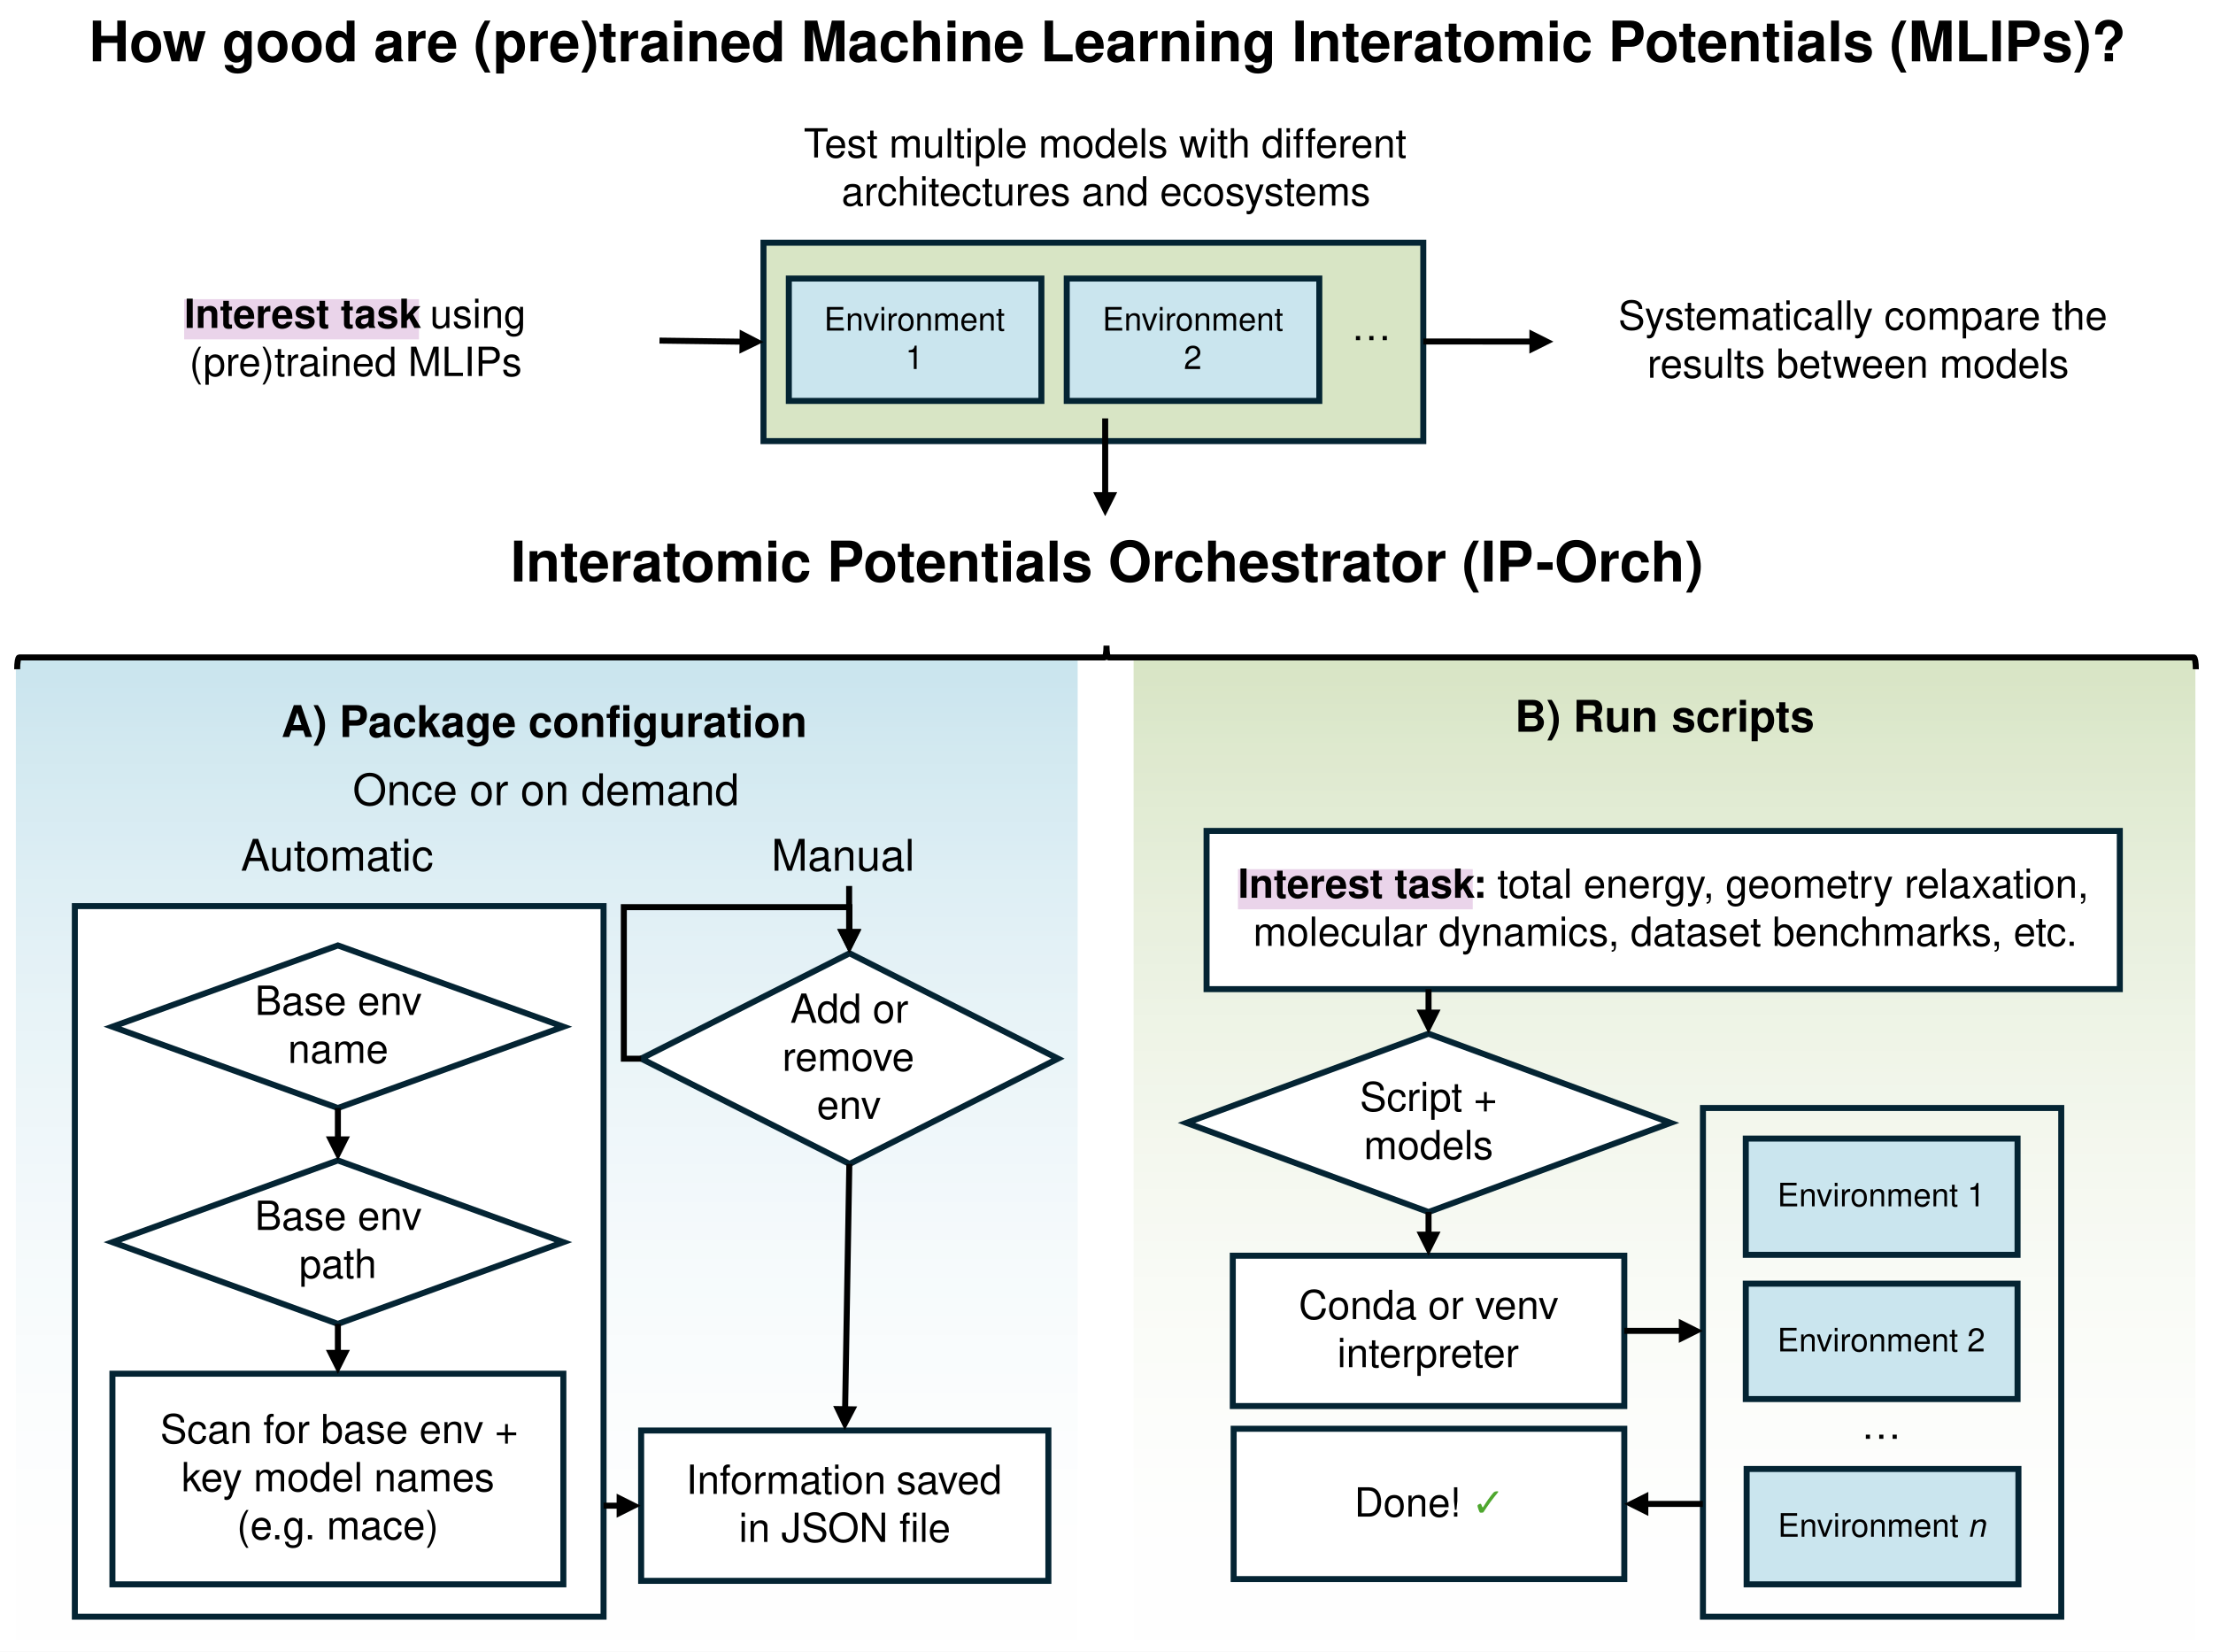
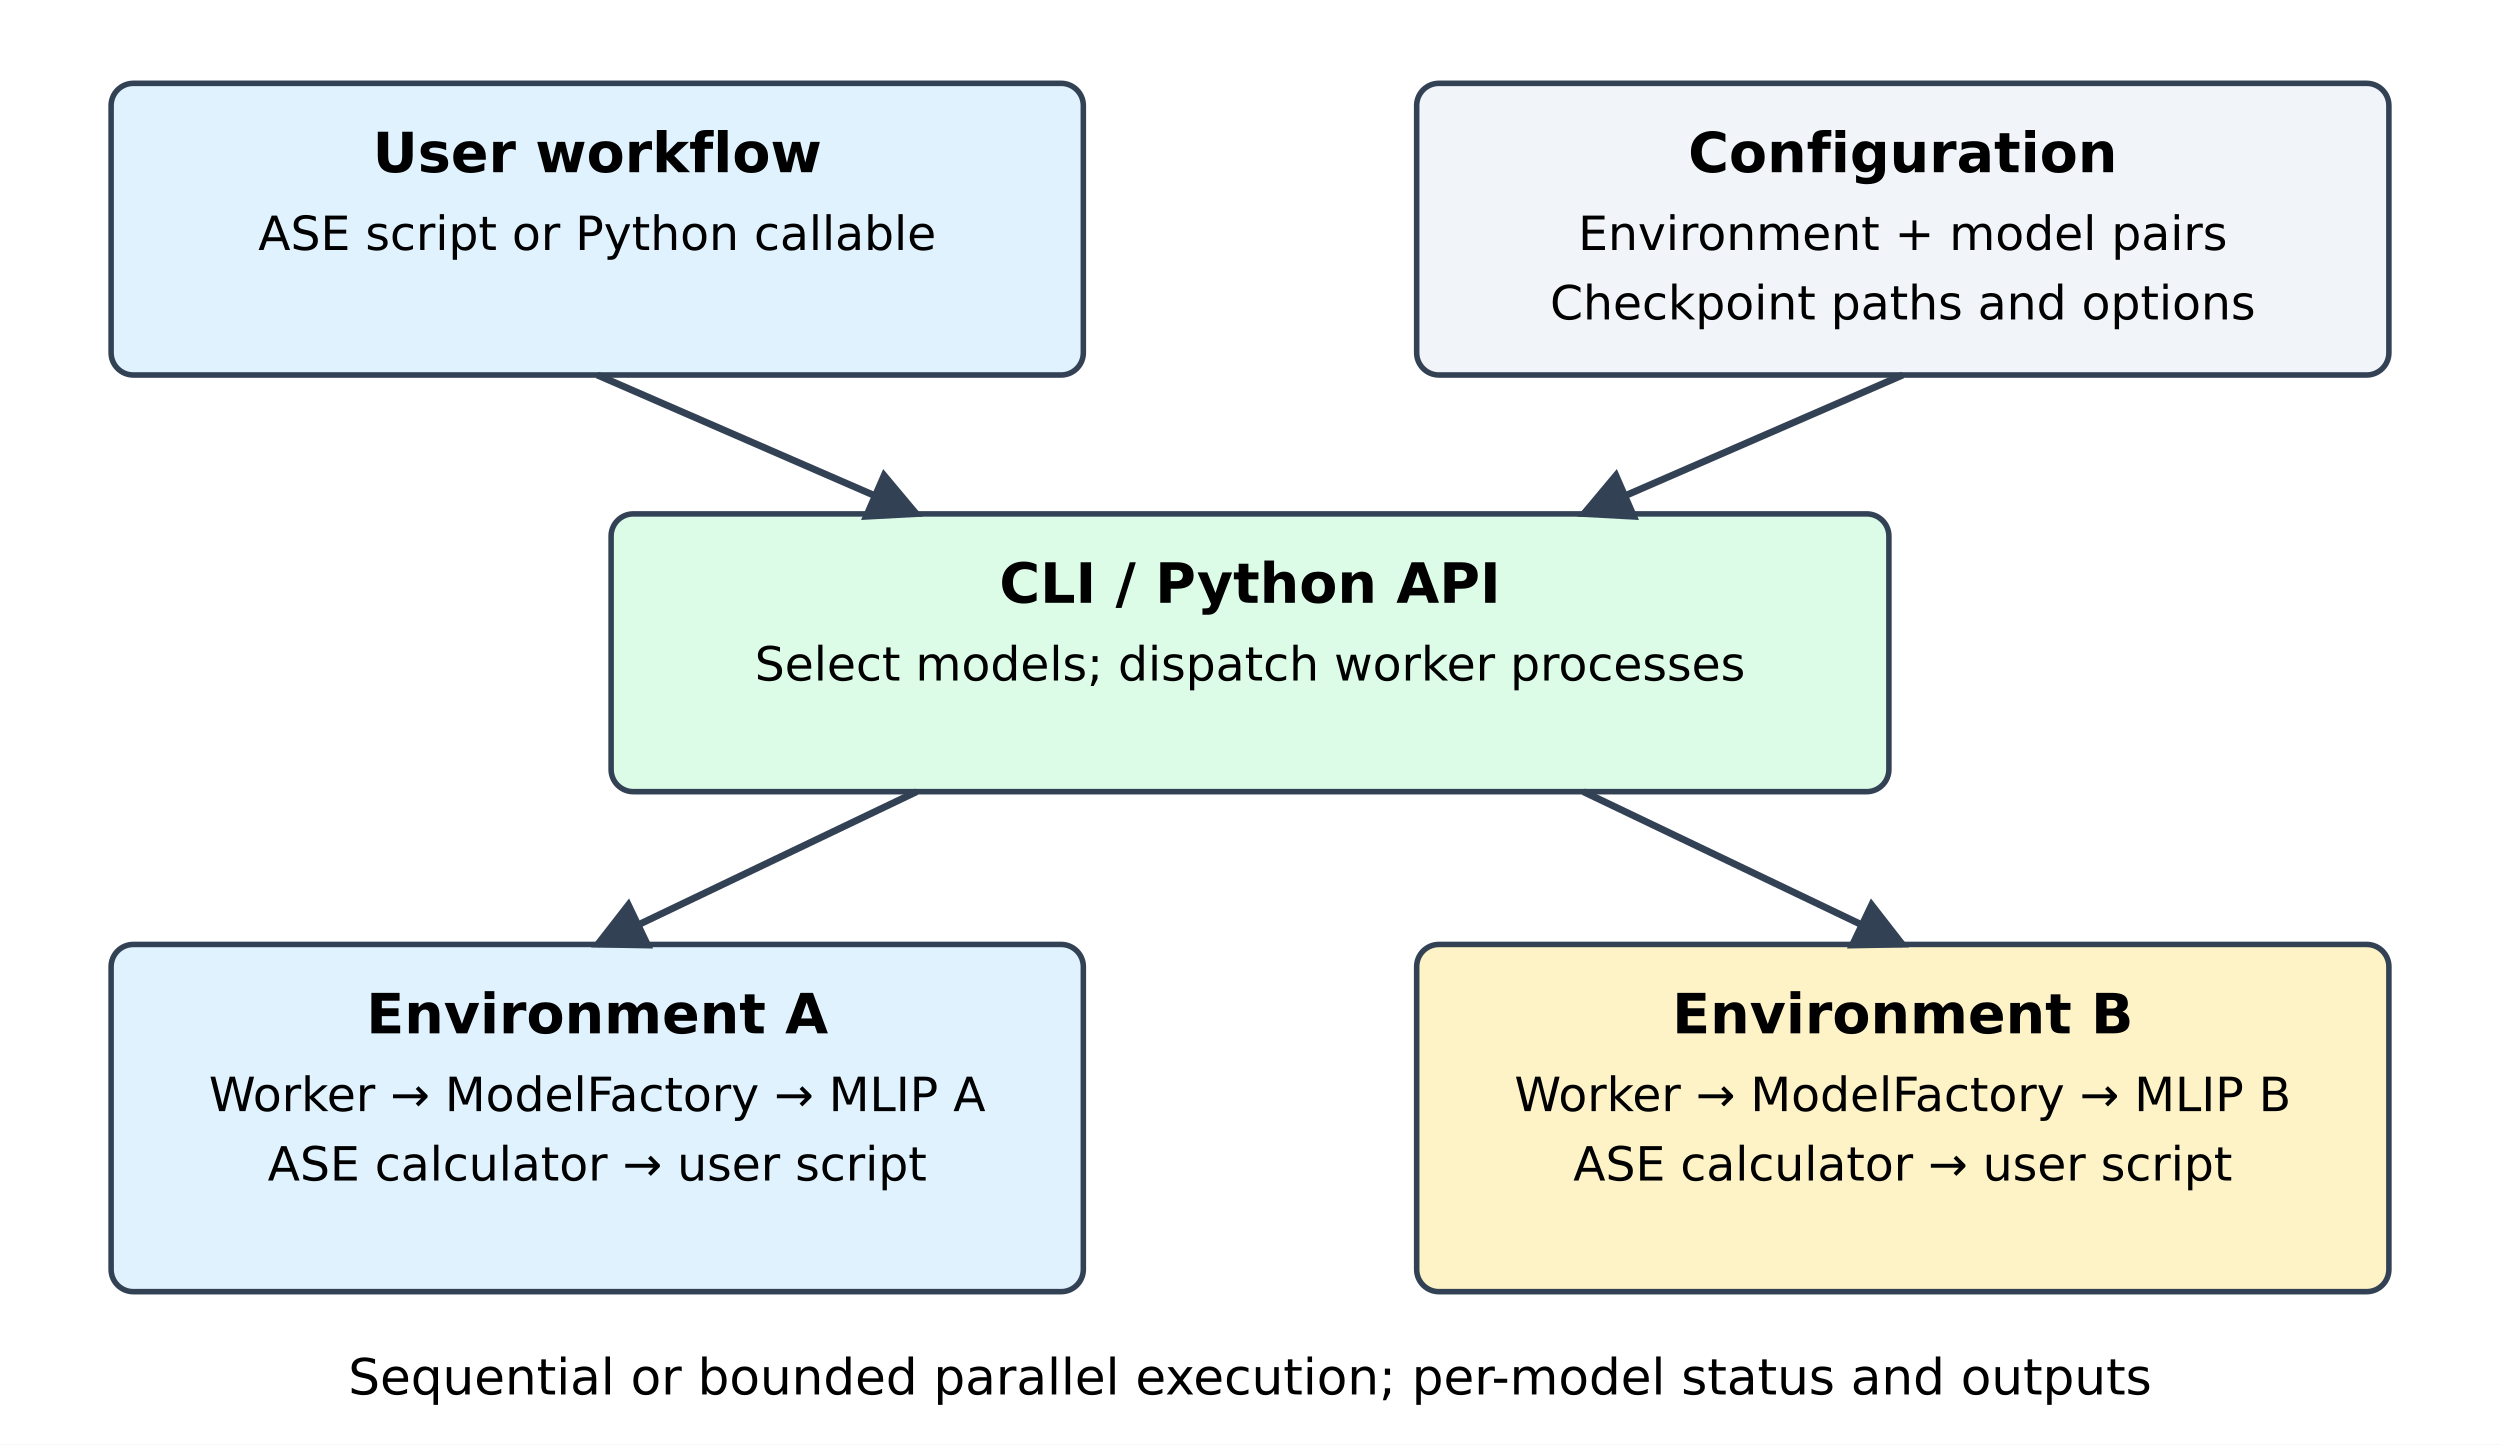
- <svg xmlns="http://www.w3.org/2000/svg" width="2532.283" height="1889.764" xml:space="preserve" overflow="hidden" version="1.1" id="svg163">
-   <defs id="defs111">
-     <linearGradient x1="1582.5" y1="1036" x2="1582.5" y2="2168" gradientUnits="userSpaceOnUse" spreadMethod="reflect" id="fill0">
-       <stop offset="0" stop-color="#CAE5EE" stop-opacity="1" id="stop1" />
-       <stop offset="0.019" stop-color="#CBE5EE" stop-opacity="1" id="stop2" />
-       <stop offset="0.038" stop-color="#CDE6EF" stop-opacity="1" id="stop3" />
-       <stop offset="0.058" stop-color="#CFE7EF" stop-opacity="1" id="stop4" />
-       <stop offset="0.077" stop-color="#D1E8F0" stop-opacity="1" id="stop5" />
-       <stop offset="0.096" stop-color="#D3E9F0" stop-opacity="1" id="stop6" />
-       <stop offset="0.115" stop-color="#D4EAF1" stop-opacity="1" id="stop7" />
-       <stop offset="0.135" stop-color="#D6EBF2" stop-opacity="1" id="stop8" />
-       <stop offset="0.154" stop-color="#D8EBF2" stop-opacity="1" id="stop9" />
-       <stop offset="0.173" stop-color="#D9ECF3" stop-opacity="1" id="stop10" />
-       <stop offset="0.192" stop-color="#DBEDF3" stop-opacity="1" id="stop11" />
-       <stop offset="0.212" stop-color="#DDEEF4" stop-opacity="1" id="stop12" />
-       <stop offset="0.231" stop-color="#DEEFF4" stop-opacity="1" id="stop13" />
-       <stop offset="0.25" stop-color="#E0EFF5" stop-opacity="1" id="stop14" />
-       <stop offset="0.269" stop-color="#E1F0F5" stop-opacity="1" id="stop15" />
-       <stop offset="0.288" stop-color="#E3F1F6" stop-opacity="1" id="stop16" />
-       <stop offset="0.308" stop-color="#E4F1F6" stop-opacity="1" id="stop17" />
-       <stop offset="0.327" stop-color="#E5F2F6" stop-opacity="1" id="stop18" />
-       <stop offset="0.346" stop-color="#E7F3F7" stop-opacity="1" id="stop19" />
-       <stop offset="0.365" stop-color="#E8F3F7" stop-opacity="1" id="stop20" />
-       <stop offset="0.385" stop-color="#E9F4F8" stop-opacity="1" id="stop21" />
-       <stop offset="0.404" stop-color="#EAF5F8" stop-opacity="1" id="stop22" />
-       <stop offset="0.423" stop-color="#ECF5F8" stop-opacity="1" id="stop23" />
-       <stop offset="0.442" stop-color="#EDF6F9" stop-opacity="1" id="stop24" />
-       <stop offset="0.462" stop-color="#EEF6F9" stop-opacity="1" id="stop25" />
-       <stop offset="0.481" stop-color="#EFF7FA" stop-opacity="1" id="stop26" />
-       <stop offset="0.5" stop-color="#F0F7FA" stop-opacity="1" id="stop27" />
-       <stop offset="0.519" stop-color="#F1F8FA" stop-opacity="1" id="stop28" />
-       <stop offset="0.538" stop-color="#F2F8FB" stop-opacity="1" id="stop29" />
-       <stop offset="0.558" stop-color="#F3F9FB" stop-opacity="1" id="stop30" />
-       <stop offset="0.577" stop-color="#F4F9FB" stop-opacity="1" id="stop31" />
-       <stop offset="0.596" stop-color="#F5FAFB" stop-opacity="1" id="stop32" />
-       <stop offset="0.615" stop-color="#F6FAFC" stop-opacity="1" id="stop33" />
-       <stop offset="0.635" stop-color="#F6FBFC" stop-opacity="1" id="stop34" />
-       <stop offset="0.654" stop-color="#F7FBFC" stop-opacity="1" id="stop35" />
-       <stop offset="0.673" stop-color="#F8FBFC" stop-opacity="1" id="stop36" />
-       <stop offset="0.692" stop-color="#F9FCFD" stop-opacity="1" id="stop37" />
-       <stop offset="0.712" stop-color="#F9FCFD" stop-opacity="1" id="stop38" />
-       <stop offset="0.731" stop-color="#FAFCFD" stop-opacity="1" id="stop39" />
-       <stop offset="0.75" stop-color="#FBFDFD" stop-opacity="1" id="stop40" />
-       <stop offset="0.769" stop-color="#FBFDFD" stop-opacity="1" id="stop41" />
-       <stop offset="0.788" stop-color="#FCFDFE" stop-opacity="1" id="stop42" />
-       <stop offset="0.808" stop-color="#FCFDFE" stop-opacity="1" id="stop43" />
-       <stop offset="0.827" stop-color="#FDFEFE" stop-opacity="1" id="stop44" />
-       <stop offset="0.846" stop-color="#FDFEFE" stop-opacity="1" id="stop45" />
-       <stop offset="0.865" stop-color="#FDFEFE" stop-opacity="1" id="stop46" />
-       <stop offset="0.885" stop-color="#FEFEFE" stop-opacity="1" id="stop47" />
-       <stop offset="0.904" stop-color="#FEFEFE" stop-opacity="1" id="stop48" />
-       <stop offset="0.923" stop-color="#FEFEFE" stop-opacity="1" id="stop49" />
-       <stop offset="0.942" stop-color="#FEFEFE" stop-opacity="1" id="stop50" />
-       <stop offset="0.962" stop-color="#FEFEFE" stop-opacity="1" id="stop51" />
-       <stop offset="0.981" stop-color="#FEFEFE" stop-opacity="1" id="stop52" />
-       <stop offset="1" stop-color="#FFFFFF" stop-opacity="1" id="stop53" />
-     </linearGradient>
-     <linearGradient x1="2861.5" y1="1036" x2="2861.5" y2="2168" gradientUnits="userSpaceOnUse" spreadMethod="reflect" id="fill1">
-       <stop offset="0" stop-color="#D8E5C5" stop-opacity="1" id="stop54" />
-       <stop offset="0.018" stop-color="#D9E5C6" stop-opacity="1" id="stop55" />
-       <stop offset="0.035" stop-color="#DAE6C8" stop-opacity="1" id="stop56" />
-       <stop offset="0.053" stop-color="#DBE7CA" stop-opacity="1" id="stop57" />
-       <stop offset="0.07" stop-color="#DCE8CC" stop-opacity="1" id="stop58" />
-       <stop offset="0.088" stop-color="#DEE9CE" stop-opacity="1" id="stop59" />
-       <stop offset="0.105" stop-color="#DFE9CF" stop-opacity="1" id="stop60" />
-       <stop offset="0.123" stop-color="#E0EAD1" stop-opacity="1" id="stop61" />
-       <stop offset="0.14" stop-color="#E1EBD3" stop-opacity="1" id="stop62" />
-       <stop offset="0.158" stop-color="#E2ECD4" stop-opacity="1" id="stop63" />
-       <stop offset="0.175" stop-color="#E3ECD6" stop-opacity="1" id="stop64" />
-       <stop offset="0.193" stop-color="#E4EDD8" stop-opacity="1" id="stop65" />
-       <stop offset="0.211" stop-color="#E5EED9" stop-opacity="1" id="stop66" />
-       <stop offset="0.228" stop-color="#E6EEDB" stop-opacity="1" id="stop67" />
-       <stop offset="0.246" stop-color="#E8EFDC" stop-opacity="1" id="stop68" />
-       <stop offset="0.263" stop-color="#E9F0DE" stop-opacity="1" id="stop69" />
-       <stop offset="0.281" stop-color="#E9F0DF" stop-opacity="1" id="stop70" />
-       <stop offset="0.298" stop-color="#EAF1E1" stop-opacity="1" id="stop71" />
-       <stop offset="0.316" stop-color="#EBF2E2" stop-opacity="1" id="stop72" />
-       <stop offset="0.333" stop-color="#ECF2E3" stop-opacity="1" id="stop73" />
-       <stop offset="0.351" stop-color="#EDF3E5" stop-opacity="1" id="stop74" />
-       <stop offset="0.368" stop-color="#EEF4E6" stop-opacity="1" id="stop75" />
-       <stop offset="0.386" stop-color="#EFF4E7" stop-opacity="1" id="stop76" />
-       <stop offset="0.404" stop-color="#F0F5E8" stop-opacity="1" id="stop77" />
-       <stop offset="0.421" stop-color="#F1F5EA" stop-opacity="1" id="stop78" />
-       <stop offset="0.439" stop-color="#F1F6EB" stop-opacity="1" id="stop79" />
-       <stop offset="0.456" stop-color="#F2F6EC" stop-opacity="1" id="stop80" />
-       <stop offset="0.474" stop-color="#F3F7ED" stop-opacity="1" id="stop81" />
-       <stop offset="0.491" stop-color="#F4F7EE" stop-opacity="1" id="stop82" />
-       <stop offset="0.509" stop-color="#F4F8EF" stop-opacity="1" id="stop83" />
-       <stop offset="0.526" stop-color="#F5F8F0" stop-opacity="1" id="stop84" />
-       <stop offset="0.544" stop-color="#F6F9F1" stop-opacity="1" id="stop85" />
-       <stop offset="0.561" stop-color="#F6F9F2" stop-opacity="1" id="stop86" />
-       <stop offset="0.579" stop-color="#F7F9F3" stop-opacity="1" id="stop87" />
-       <stop offset="0.596" stop-color="#F7FAF4" stop-opacity="1" id="stop88" />
-       <stop offset="0.614" stop-color="#F8FAF5" stop-opacity="1" id="stop89" />
-       <stop offset="0.632" stop-color="#F9FBF6" stop-opacity="1" id="stop90" />
-       <stop offset="0.649" stop-color="#F9FBF6" stop-opacity="1" id="stop91" />
-       <stop offset="0.667" stop-color="#FAFBF7" stop-opacity="1" id="stop92" />
-       <stop offset="0.684" stop-color="#FAFCF8" stop-opacity="1" id="stop93" />
-       <stop offset="0.702" stop-color="#FAFCF8" stop-opacity="1" id="stop94" />
-       <stop offset="0.719" stop-color="#FBFCF9" stop-opacity="1" id="stop95" />
-       <stop offset="0.737" stop-color="#FBFCFA" stop-opacity="1" id="stop96" />
-       <stop offset="0.754" stop-color="#FCFDFA" stop-opacity="1" id="stop97" />
-       <stop offset="0.772" stop-color="#FCFDFB" stop-opacity="1" id="stop98" />
-       <stop offset="0.789" stop-color="#FCFDFB" stop-opacity="1" id="stop99" />
-       <stop offset="0.807" stop-color="#FDFDFC" stop-opacity="1" id="stop100" />
-       <stop offset="0.825" stop-color="#FDFEFC" stop-opacity="1" id="stop101" />
-       <stop offset="0.842" stop-color="#FDFEFD" stop-opacity="1" id="stop102" />
-       <stop offset="0.86" stop-color="#FEFEFD" stop-opacity="1" id="stop103" />
-       <stop offset="0.877" stop-color="#FEFEFD" stop-opacity="1" id="stop104" />
-       <stop offset="0.895" stop-color="#FEFEFE" stop-opacity="1" id="stop105" />
-       <stop offset="0.912" stop-color="#FEFEFE" stop-opacity="1" id="stop106" />
-       <stop offset="0.93" stop-color="#FEFEFE" stop-opacity="1" id="stop107" />
-       <stop offset="0.947" stop-color="#FEFEFE" stop-opacity="1" id="stop108" />
-       <stop offset="0.965" stop-color="#FEFEFE" stop-opacity="1" id="stop109" />
-       <stop offset="0.982" stop-color="#FEFEFE" stop-opacity="1" id="stop110" />
-       <stop offset="1" stop-color="#FFFFFF" stop-opacity="1" id="stop111" />
-     </linearGradient>
+ <svg xmlns="http://www.w3.org/2000/svg" width="900" height="520" viewBox="0 0 900 520">
+   <defs>
+     <marker id="arrow" markerWidth="8" markerHeight="8" refX="7" refY="4" orient="auto">
+       <path d="M0 0 L8 4 L0 8" fill="#334155" />
+     </marker>
  </defs>
-   <rect style="fill:#ffffff;fill-opacity:1;fill-rule:evenodd;stroke-width:1.333;stroke-dasharray:8, 1.333" id="rect163" width="2532.283" height="1889.764" x="0" y="0" />
-   <g transform="translate(-956.8583,-280.8101)" id="g163">
-     <g id="g162">
-       <rect x="1830.5" y="558.5" width="755" height="227" stroke="#042433" stroke-width="6.875" stroke-linecap="butt" stroke-linejoin="miter" stroke-miterlimit="8" stroke-opacity="1" fill="#d8e5c5" fill-opacity="1" id="rect111" />
-       <rect x="1859.5" y="599.5" width="289" height="140" stroke="#042433" stroke-width="6.875" stroke-linecap="butt" stroke-linejoin="miter" stroke-miterlimit="8" stroke-opacity="1" fill="#cae5ee" fill-opacity="1" id="rect112" />
-       <text fill="#000000" fill-opacity="1" font-family="Helvetica, Helvetica_MSFontService, sans-serif" font-style="normal" font-variant="normal" font-weight="400" font-stretch="normal" font-size="37px" text-anchor="start" direction="ltr" writing-mode="lr-tb" unicode-bidi="normal" text-decoration="none" transform="translate(1899.82,659)" id="text112" style="text-decoration:none;text-decoration-line:none">Environment </text>
-       <text fill="#000000" fill-opacity="1" font-family="Helvetica, Helvetica_MSFontService, sans-serif" font-style="normal" font-variant="normal" font-weight="400" font-stretch="normal" font-size="37px" text-anchor="start" direction="ltr" writing-mode="lr-tb" unicode-bidi="normal" text-decoration="none" transform="translate(1992.91,703)" id="text113" style="text-decoration:none;text-decoration-line:none">1</text>
-       <text fill="#000000" fill-opacity="1" font-family="Helvetica, Helvetica_MSFontService, sans-serif" font-style="normal" font-variant="normal" font-weight="400" font-stretch="normal" font-size="46px" text-anchor="start" direction="ltr" writing-mode="lr-tb" unicode-bidi="normal" text-decoration="none" transform="translate(2503.1,670)" id="text114" style="text-decoration:none;text-decoration-line:none">…</text>
-       <rect x="2177.5" y="599.5" width="289" height="140" stroke="#042433" stroke-width="6.875" stroke-linecap="butt" stroke-linejoin="miter" stroke-miterlimit="8" stroke-opacity="1" fill="#cae5ee" fill-opacity="1" id="rect114" />
-       <text fill="#000000" fill-opacity="1" font-family="Helvetica, Helvetica_MSFontService, sans-serif" font-style="normal" font-variant="normal" font-weight="400" font-stretch="normal" font-size="37px" text-anchor="start" direction="ltr" writing-mode="lr-tb" unicode-bidi="normal" text-decoration="none" transform="translate(2218.36,659)" id="text115" style="text-decoration:none;text-decoration-line:none">Environment </text>
-       <text fill="#000000" fill-opacity="1" font-family="Helvetica, Helvetica_MSFontService, sans-serif" font-style="normal" font-variant="normal" font-weight="400" font-stretch="normal" font-size="37px" text-anchor="start" direction="ltr" writing-mode="lr-tb" unicode-bidi="normal" text-decoration="none" transform="translate(2311.44,703)" id="text116" style="text-decoration:none;text-decoration-line:none">2</text>
-       <rect x="975" y="1036" width="1215" height="1132" fill="url(#fill0)" id="rect116" style="fill:url(#fill0)" />
-       <text fill="#000000" fill-opacity="1" font-family="Helvetica, Helvetica_MSFontService, sans-serif" font-style="normal" font-variant="normal" font-weight="700" font-stretch="normal" font-size="64px" text-anchor="start" direction="ltr" writing-mode="lr-tb" unicode-bidi="normal" text-decoration="none" transform="translate(1058.66,351)" id="text117" style="text-decoration:none;text-decoration-line:none">How good are (pre)trained Machine Learning Interatomic Potentials (MLIPs)? </text>
-       <text fill="#000000" fill-opacity="1" font-family="Helvetica, Helvetica_MSFontService, sans-serif" font-style="normal" font-variant="normal" font-weight="400" font-stretch="normal" font-size="46px" text-anchor="start" direction="ltr" writing-mode="lr-tb" unicode-bidi="normal" text-decoration="none" transform="translate(2808.64,658)" id="text118" style="text-decoration:none;text-decoration-line:none">Systematically compare the </text>
-       <text fill="#000000" fill-opacity="1" font-family="Helvetica, Helvetica_MSFontService, sans-serif" font-style="normal" font-variant="normal" font-weight="400" font-stretch="normal" font-size="46px" text-anchor="start" direction="ltr" writing-mode="lr-tb" unicode-bidi="normal" text-decoration="none" transform="translate(2841.87,713)" id="text119" style="text-decoration:none;text-decoration-line:none">results between models</text>
-       <path d="m 1711.55,667.063 96.19,1.261 -0.09,6.875 -96.2,-1.262 z m 91.74,-9.111 27.31,14.11 -27.67,13.388 z" fill="#000000" fill-rule="nonzero" fill-opacity="1" id="path119" />
-       <path d="m 2585.5,668.062 125.99,0.12 -0.01,6.875 -125.98,-0.12 z m 121.41,-10.197 27.49,13.777 -27.51,13.723 z" fill="#000000" fill-rule="nonzero" fill-opacity="1" id="path120" />
-       <text fill="#000000" fill-opacity="1" font-family="Helvetica, Helvetica_MSFontService, sans-serif" font-style="normal" font-variant="normal" font-weight="400" font-stretch="normal" font-size="46px" text-anchor="start" direction="ltr" writing-mode="lr-tb" unicode-bidi="normal" text-decoration="none" transform="translate(1876.56,461)" id="text120" style="text-decoration:none;text-decoration-line:none">Test multiple models with different </text>
-       <text fill="#000000" fill-opacity="1" font-family="Helvetica, Helvetica_MSFontService, sans-serif" font-style="normal" font-variant="normal" font-weight="400" font-stretch="normal" font-size="46px" text-anchor="start" direction="ltr" writing-mode="lr-tb" unicode-bidi="normal" text-decoration="none" transform="translate(1919.8,516)" id="text121" style="text-decoration:none;text-decoration-line:none">architectures and ecosystems</text>
-       <rect x="2254" y="1036" width="1215" height="1132" fill="url(#fill1)" id="rect121" style="fill:url(#fill1)" />
-       <rect x="1042.5" y="1317.5" width="605" height="813" stroke="#042433" stroke-width="6.875" stroke-linecap="butt" stroke-linejoin="miter" stroke-miterlimit="8" stroke-opacity="1" fill="#ffffff" fill-opacity="1" id="rect122" />
-       <path d="m 1085.5,1455.5 258,-93 258,93 -258,93 z" stroke="#042433" stroke-width="6.875" stroke-linecap="butt" stroke-linejoin="miter" stroke-miterlimit="8" stroke-opacity="1" fill="#ffffff" fill-rule="evenodd" fill-opacity="1" id="path122" />
-       <text fill="#000000" fill-opacity="1" font-family="Helvetica, Helvetica_MSFontService, sans-serif" font-style="normal" font-variant="normal" font-weight="400" font-stretch="normal" font-size="46px" text-anchor="start" direction="ltr" writing-mode="lr-tb" unicode-bidi="normal" text-decoration="none" transform="translate(1248.47,1442)" id="text122" style="text-decoration:none;text-decoration-line:none">Base env </text>
-       <text fill="#000000" fill-opacity="1" font-family="Helvetica, Helvetica_MSFontService, sans-serif" font-style="normal" font-variant="normal" font-weight="400" font-stretch="normal" font-size="46px" text-anchor="start" direction="ltr" writing-mode="lr-tb" unicode-bidi="normal" text-decoration="none" transform="translate(1286.28,1497)" id="text123" style="text-decoration:none;text-decoration-line:none">name</text>
-       <path d="m 1085.5,1702 258,-93.5 258,93.5 -258,93.5 z" stroke="#042433" stroke-width="6.875" stroke-linecap="butt" stroke-linejoin="miter" stroke-miterlimit="8" stroke-opacity="1" fill="#ffffff" fill-rule="evenodd" fill-opacity="1" id="path123" />
-       <text fill="#000000" fill-opacity="1" font-family="Helvetica, Helvetica_MSFontService, sans-serif" font-style="normal" font-variant="normal" font-weight="400" font-stretch="normal" font-size="46px" text-anchor="start" direction="ltr" writing-mode="lr-tb" unicode-bidi="normal" text-decoration="none" transform="translate(1248.47,1688)" id="text124" style="text-decoration:none;text-decoration-line:none">Base env </text>
-       <text fill="#000000" fill-opacity="1" font-family="Helvetica, Helvetica_MSFontService, sans-serif" font-style="normal" font-variant="normal" font-weight="400" font-stretch="normal" font-size="46px" text-anchor="start" direction="ltr" writing-mode="lr-tb" unicode-bidi="normal" text-decoration="none" transform="translate(1299.16,1743)" id="text125" style="text-decoration:none;text-decoration-line:none">path</text>
-       <rect x="1085.5" y="1852.5" width="516" height="241" stroke="#042433" stroke-width="6.875" stroke-linecap="butt" stroke-linejoin="miter" stroke-miterlimit="8" stroke-opacity="1" fill="#ffffff" fill-opacity="1" id="rect125" />
-       <text fill="#000000" fill-opacity="1" font-family="Helvetica, Helvetica_MSFontService, sans-serif" font-style="normal" font-variant="normal" font-weight="400" font-stretch="normal" font-size="46px" text-anchor="start" direction="ltr" writing-mode="lr-tb" unicode-bidi="normal" text-decoration="none" transform="translate(1140.19,1932)" id="text126" style="text-decoration:none;text-decoration-line:none">Scan for base env + </text>
-       <text fill="#000000" fill-opacity="1" font-family="Helvetica, Helvetica_MSFontService, sans-serif" font-style="normal" font-variant="normal" font-weight="400" font-stretch="normal" font-size="46px" text-anchor="start" direction="ltr" writing-mode="lr-tb" unicode-bidi="normal" text-decoration="none" transform="translate(1164.52,1987)" id="text127" style="text-decoration:none;text-decoration-line:none">key model names </text>
-       <text fill="#000000" fill-opacity="1" font-family="Helvetica, Helvetica_MSFontService, sans-serif" font-style="normal" font-variant="normal" font-weight="400" font-stretch="normal" font-size="46px" text-anchor="start" direction="ltr" writing-mode="lr-tb" unicode-bidi="normal" text-decoration="none" transform="translate(1227.84,2042)" id="text128" style="text-decoration:none;text-decoration-line:none">(e.g. mace)</text>
-       <path d="m 1346.94,1548.5 v 37.07 h -6.88 v -37.07 z m 10.31,32.49 -13.75,27.5 -13.75,-27.5 z" fill="#000000" fill-rule="nonzero" fill-opacity="1" id="path128" />
-       <path d="m 1346.94,1795.5 v 34.3 h -6.88 v -34.3 z m 10.31,29.71 -13.75,27.5 -13.75,-27.5 z" fill="#000000" fill-rule="nonzero" fill-opacity="1" id="path129" />
-       <text fill="#000000" fill-opacity="1" font-family="Helvetica, Helvetica_MSFontService, sans-serif" font-style="normal" font-variant="normal" font-weight="400" font-stretch="normal" font-size="50px" text-anchor="start" direction="ltr" writing-mode="lr-tb" unicode-bidi="normal" text-decoration="none" transform="translate(1232.44,1277)" id="text129" style="text-decoration:none;text-decoration-line:none">Automatic</text>
-       <path d="M 1690.5,1492 1929,1371.5 2167.5,1492 1929,1612.5 Z" stroke="#042433" stroke-width="6.875" stroke-linecap="butt" stroke-linejoin="miter" stroke-miterlimit="8" stroke-opacity="1" fill="#ffffff" fill-rule="evenodd" fill-opacity="1" id="path130" />
-       <text fill="#000000" fill-opacity="1" font-family="Helvetica, Helvetica_MSFontService, sans-serif" font-style="normal" font-variant="normal" font-weight="400" font-stretch="normal" font-size="46px" text-anchor="start" direction="ltr" writing-mode="lr-tb" unicode-bidi="normal" text-decoration="none" transform="translate(1861.14,1451)" id="text130" style="text-decoration:none;text-decoration-line:none">Add or </text>
-       <text fill="#000000" fill-opacity="1" font-family="Helvetica, Helvetica_MSFontService, sans-serif" font-style="normal" font-variant="normal" font-weight="400" font-stretch="normal" font-size="46px" text-anchor="start" direction="ltr" writing-mode="lr-tb" unicode-bidi="normal" text-decoration="none" transform="translate(1851.97,1506)" id="text131" style="text-decoration:none;text-decoration-line:none">remove </text>
-       <text fill="#000000" fill-opacity="1" font-family="Helvetica, Helvetica_MSFontService, sans-serif" font-style="normal" font-variant="normal" font-weight="400" font-stretch="normal" font-size="46px" text-anchor="start" direction="ltr" writing-mode="lr-tb" unicode-bidi="normal" text-decoration="none" transform="translate(1891.5,1561)" id="text132" style="text-decoration:none;text-decoration-line:none">env</text>
-       <rect x="1690.5" y="1917.5" width="466" height="172" stroke="#042433" stroke-width="6.875" stroke-linecap="butt" stroke-linejoin="miter" stroke-miterlimit="8" stroke-opacity="1" fill="#ffffff" fill-opacity="1" id="rect132" />
-       <text fill="#000000" fill-opacity="1" font-family="Helvetica, Helvetica_MSFontService, sans-serif" font-style="normal" font-variant="normal" font-weight="400" font-stretch="normal" font-size="46px" text-anchor="start" direction="ltr" writing-mode="lr-tb" unicode-bidi="normal" text-decoration="none" transform="translate(1741.9,1990)" id="text133" style="text-decoration:none;text-decoration-line:none">Information </text>
-       <text fill="#000000" fill-opacity="1" font-family="Helvetica, Helvetica_MSFontService, sans-serif" font-style="normal" font-variant="normal" font-weight="400" font-stretch="normal" font-size="46px" text-anchor="start" direction="ltr" writing-mode="lr-tb" unicode-bidi="normal" text-decoration="none" transform="translate(1982.53,1990)" id="text134" style="text-decoration:none;text-decoration-line:none">saved </text>
-       <text fill="#000000" fill-opacity="1" font-family="Helvetica, Helvetica_MSFontService, sans-serif" font-style="normal" font-variant="normal" font-weight="400" font-stretch="normal" font-size="46px" text-anchor="start" direction="ltr" writing-mode="lr-tb" unicode-bidi="normal" text-decoration="none" transform="translate(1802.34,2045)" id="text135" style="text-decoration:none;text-decoration-line:none">in JSON file</text>
-       <text fill="#000000" fill-opacity="1" font-family="Helvetica, Helvetica_MSFontService, sans-serif" font-style="normal" font-variant="normal" font-weight="400" font-stretch="normal" font-size="50px" text-anchor="start" direction="ltr" writing-mode="lr-tb" unicode-bidi="normal" text-decoration="none" transform="translate(1839.48,1277)" id="text136" style="text-decoration:none;text-decoration-line:none">Manual</text>
-       <path d="M 3.437,-0.059 8.265,281.696 1.391,281.814 -3.437,0.059 Z M 18.497,276.937 5.221,304.669 -8.998,277.408 Z" fill="#000000" fill-rule="nonzero" fill-opacity="1" transform="matrix(-1,0,0,1,1928.72,1612.5)" id="path136" />
-       <path d="m 1647.5,2000.06 h 19.54 v 6.88 h -19.54 z m 14.96,-10.31 27.5,13.75 -27.5,13.75 z" fill="#000000" fill-rule="nonzero" fill-opacity="1" id="path137" />
-       <path d="M 0,3.438 H -19.799 L -16.362,0 v 173.376 l -3.438,-3.438 H 238.347 l -3.437,3.438 v -29.883 h 6.875 v 33.32 H -23.237 V -3.438 H 0 Z m 224.597,144.639 13.75,-27.5 13.75,27.5 z" fill="#000000" fill-rule="nonzero" fill-opacity="1" transform="matrix(1,0,0,-1,1690.5,1492.08)" id="path138" />
-       <text fill="#000000" fill-opacity="1" font-family="Helvetica, Helvetica_MSFontService, sans-serif" font-style="normal" font-variant="normal" font-weight="700" font-stretch="normal" font-size="50px" text-anchor="start" direction="ltr" writing-mode="lr-tb" unicode-bidi="normal" text-decoration="none" transform="translate(1278.82,1124)" id="text138" style="text-decoration:none;text-decoration-line:none">A) Package configuration</text>
-       <path d="m 1931.94,1294.5 v 53.74 h -6.88 v -53.74 z m 10.31,49.15 -13.75,27.5 -13.75,-27.5 z" fill="#000000" fill-rule="nonzero" fill-opacity="1" id="path139" />
-       <text fill="#000000" fill-opacity="1" font-family="Helvetica, Helvetica_MSFontService, sans-serif" font-style="normal" font-variant="normal" font-weight="700" font-stretch="normal" font-size="50px" text-anchor="start" direction="ltr" writing-mode="lr-tb" unicode-bidi="normal" text-decoration="none" transform="translate(2690.26,1118)" id="text139" style="text-decoration:none;text-decoration-line:none">B) Run </text>
-       <text fill="#000000" fill-opacity="1" font-family="Helvetica, Helvetica_MSFontService, sans-serif" font-style="normal" font-variant="normal" font-weight="700" font-stretch="normal" font-size="50px" text-anchor="start" direction="ltr" writing-mode="lr-tb" unicode-bidi="normal" text-decoration="none" transform="translate(2869.59,1118)" id="text140" style="text-decoration:none;text-decoration-line:none">scripts</text>
-       <path d="m 2314.5,1565.5 277,-102 277,102 -277,102 z" stroke="#042433" stroke-width="6.875" stroke-linecap="butt" stroke-linejoin="miter" stroke-miterlimit="8" stroke-opacity="1" fill="#ffffff" fill-rule="evenodd" fill-opacity="1" id="path140" />
-       <text fill="#000000" fill-opacity="1" font-family="Helvetica, Helvetica_MSFontService, sans-serif" font-style="normal" font-variant="normal" font-weight="400" font-stretch="normal" font-size="46px" text-anchor="start" direction="ltr" writing-mode="lr-tb" unicode-bidi="normal" text-decoration="none" transform="translate(2512.86,1552)" id="text141" style="text-decoration:none;text-decoration-line:none">Script + </text>
-       <text fill="#000000" fill-opacity="1" font-family="Helvetica, Helvetica_MSFontService, sans-serif" font-style="normal" font-variant="normal" font-weight="400" font-stretch="normal" font-size="46px" text-anchor="start" direction="ltr" writing-mode="lr-tb" unicode-bidi="normal" text-decoration="none" transform="translate(2517.45,1607)" id="text142" style="text-decoration:none;text-decoration-line:none">models</text>
-       <rect x="2367.5" y="1717.5" width="448" height="172" stroke="#042433" stroke-width="6.875" stroke-linecap="butt" stroke-linejoin="miter" stroke-miterlimit="8" stroke-opacity="1" fill="#ffffff" fill-opacity="1" id="rect142" />
-       <text fill="#000000" fill-opacity="1" font-family="Helvetica, Helvetica_MSFontService, sans-serif" font-style="normal" font-variant="normal" font-weight="400" font-stretch="normal" font-size="46px" text-anchor="start" direction="ltr" writing-mode="lr-tb" unicode-bidi="normal" text-decoration="none" transform="translate(2442.97,1790)" id="text143" style="text-decoration:none;text-decoration-line:none">Conda or venv </text>
-       <text fill="#000000" fill-opacity="1" font-family="Helvetica, Helvetica_MSFontService, sans-serif" font-style="normal" font-variant="normal" font-weight="400" font-stretch="normal" font-size="46px" text-anchor="start" direction="ltr" writing-mode="lr-tb" unicode-bidi="normal" text-decoration="none" transform="translate(2487.08,1845)" id="text144" style="text-decoration:none;text-decoration-line:none">interpreter</text>
-       <path d="m 2594.94,1667.5 v 27.03 h -6.88 v -27.03 z m 10.31,22.45 -13.75,27.5 -13.75,-27.5 z" fill="#000000" fill-rule="nonzero" fill-opacity="1" id="path144" />
-       <rect x="2905.5" y="1548.5" width="410" height="582" stroke="#042433" stroke-width="6.875" stroke-linecap="butt" stroke-linejoin="miter" stroke-miterlimit="8" stroke-opacity="1" fill="none" id="rect144" />
-       <rect x="2954.5" y="1583.5" width="311" height="133" stroke="#042433" stroke-width="6.875" stroke-linecap="butt" stroke-linejoin="miter" stroke-miterlimit="8" stroke-opacity="1" fill="#cae5ee" fill-opacity="1" id="rect145" />
-       <text fill="#000000" fill-opacity="1" font-family="Helvetica, Helvetica_MSFontService, sans-serif" font-style="normal" font-variant="normal" font-weight="400" font-stretch="normal" font-size="37px" text-anchor="start" direction="ltr" writing-mode="lr-tb" unicode-bidi="normal" text-decoration="none" transform="translate(2990.62,1661)" id="text145" style="text-decoration:none;text-decoration-line:none">Environment 1</text>
-       <rect x="2954.5" y="1749.5" width="311" height="132" stroke="#042433" stroke-width="6.875" stroke-linecap="butt" stroke-linejoin="miter" stroke-miterlimit="8" stroke-opacity="1" fill="#cae5ee" fill-opacity="1" id="rect146" />
-       <text fill="#000000" fill-opacity="1" font-family="Helvetica, Helvetica_MSFontService, sans-serif" font-style="normal" font-variant="normal" font-weight="400" font-stretch="normal" font-size="37px" text-anchor="start" direction="ltr" writing-mode="lr-tb" unicode-bidi="normal" text-decoration="none" transform="translate(2990.62,1827)" id="text146" style="text-decoration:none;text-decoration-line:none">Environment 2</text>
-       <text fill="#000000" fill-opacity="1" font-family="Helvetica, Helvetica_MSFontService, sans-serif" font-style="normal" font-variant="normal" font-weight="400" font-stretch="normal" font-size="46px" text-anchor="start" direction="ltr" writing-mode="lr-tb" unicode-bidi="normal" text-decoration="none" transform="translate(3086.59,1927)" id="text147" style="text-decoration:none;text-decoration-line:none">…</text>
-       <rect x="2955.5" y="1961.5" width="311" height="132" stroke="#042433" stroke-width="6.875" stroke-linecap="butt" stroke-linejoin="miter" stroke-miterlimit="8" stroke-opacity="1" fill="#cae5ee" fill-opacity="1" id="rect147" />
-       <text fill="#000000" fill-opacity="1" font-family="Helvetica, Helvetica_MSFontService, sans-serif" font-style="normal" font-variant="normal" font-weight="400" font-stretch="normal" font-size="37px" text-anchor="start" direction="ltr" writing-mode="lr-tb" unicode-bidi="normal" text-decoration="none" transform="translate(2991.2,2039)" id="text148" style="text-decoration:none;text-decoration-line:none">Environment </text>
-       <text fill="#000000" fill-opacity="1" font-family="Helvetica, Helvetica_MSFontService, sans-serif" font-style="oblique" font-variant="normal" font-weight="400" font-stretch="normal" font-size="37px" text-anchor="start" direction="ltr" writing-mode="lr-tb" unicode-bidi="normal" text-decoration="none" transform="translate(3208.34,2039)" id="text149" style="text-decoration:none;text-decoration-line:none">n</text>
-       <path d="m 2815.5,1800.06 h 66.98 v 6.88 h -66.98 z m 62.4,-10.31 27.5,13.75 -27.5,13.75 z" fill="#000000" fill-rule="nonzero" fill-opacity="1" id="path149" />
-       <rect x="2368.5" y="1915.5" width="447" height="172" stroke="#042433" stroke-width="6.875" stroke-linecap="butt" stroke-linejoin="miter" stroke-miterlimit="8" stroke-opacity="1" fill="#ffffff" fill-opacity="1" id="rect149" />
-       <text fill="#000000" fill-opacity="1" font-family="Helvetica, Helvetica_MSFontService, sans-serif" font-style="normal" font-variant="normal" font-weight="400" font-stretch="normal" font-size="46px" text-anchor="start" direction="ltr" writing-mode="lr-tb" unicode-bidi="normal" text-decoration="none" transform="translate(2506.58,2016)" id="text150" style="text-decoration:none;text-decoration-line:none">Done! </text>
-       <text fill="#4ea72e" fill-opacity="1" font-family="'Segoe UI Symbol', 'Segoe UI Symbol_MSFontService', sans-serif" font-style="normal" font-variant="normal" font-weight="700" font-stretch="normal" font-size="46px" text-anchor="start" direction="ltr" writing-mode="lr-tb" unicode-bidi="normal" text-decoration="none" transform="translate(2640.64,2016)" id="text151" style="text-decoration:none;text-decoration-line:none">✓</text>
-       <path d="M 1.37992e-5,-3.438 66.984,-3.437 v 6.875 L -1.37992e-5,3.438 Z M 62.401,-13.75 89.901,3.60892e-4 62.401,13.75 Z" fill="#000000" fill-rule="nonzero" fill-opacity="1" transform="matrix(-1,0,0,1,2905.4,2001.5)" id="path151" />
-       <rect x="2337.5" y="1231.5" width="1045" height="181" stroke="#042433" stroke-width="6.875" stroke-linecap="butt" stroke-linejoin="miter" stroke-miterlimit="8" stroke-opacity="1" fill="#ffffff" fill-opacity="1" id="rect151" />
-       <path d="m 2373.41,1275.22 h 268.7 v 46 h -268.7 z" fill="#ead4ea" fill-rule="evenodd" fill-opacity="1" id="path152" />
-       <text fill="#000000" fill-opacity="1" font-family="Helvetica, Helvetica_MSFontService, sans-serif" font-style="normal" font-variant="normal" font-weight="700" font-stretch="normal" font-size="46px" text-anchor="start" direction="ltr" writing-mode="lr-tb" unicode-bidi="normal" text-decoration="none" transform="translate(2373.41,1308)" id="text152" style="text-decoration:none;text-decoration-line:none">Interest task</text>
-       <text fill="#000000" fill-opacity="1" font-family="Helvetica, Helvetica_MSFontService, sans-serif" font-style="normal" font-variant="normal" font-weight="700" font-stretch="normal" font-size="46px" text-anchor="start" direction="ltr" writing-mode="lr-tb" unicode-bidi="normal" text-decoration="none" transform="translate(2642.11,1308)" id="text153" style="text-decoration:none;text-decoration-line:none">:</text>
-       <text fill="#000000" fill-opacity="1" font-family="Helvetica, Helvetica_MSFontService, sans-serif" font-style="normal" font-variant="normal" font-weight="400" font-stretch="normal" font-size="46px" text-anchor="start" direction="ltr" writing-mode="lr-tb" unicode-bidi="normal" text-decoration="none" transform="translate(2670.18,1308)" id="text154" style="text-decoration:none;text-decoration-line:none">total energy, geometry relaxation, </text>
-       <text fill="#000000" fill-opacity="1" font-family="Helvetica, Helvetica_MSFontService, sans-serif" font-style="normal" font-variant="normal" font-weight="400" font-stretch="normal" font-size="46px" text-anchor="start" direction="ltr" writing-mode="lr-tb" unicode-bidi="normal" text-decoration="none" transform="translate(2390.87,1363)" id="text155" style="text-decoration:none;text-decoration-line:none">molecular dynamics, dataset benchmarks, etc.</text>
-       <path d="m 2594.94,1412.5 v 28.01 h -6.88 v -28.01 z m 10.31,23.42 -13.75,27.5 -13.75,-27.5 z" fill="#000000" fill-rule="nonzero" fill-opacity="1" id="path155" />
-       <path d="m 976.5,1046.5 c 0,-7.46 1.007,-13.5 2.249,-13.5 H 2220.75 c 1.24,0 2.25,-6.05 2.25,-13.5 0,7.45 1.01,13.5 2.25,13.5 h 1242 c 1.24,0 2.25,6.04 2.25,13.5" stroke="#000000" stroke-width="6.875" stroke-linecap="butt" stroke-linejoin="miter" stroke-miterlimit="8" stroke-opacity="1" fill="none" fill-rule="evenodd" id="path156" />
-       <text fill="#000000" fill-opacity="1" font-family="Helvetica, Helvetica_MSFontService, sans-serif" font-style="normal" font-variant="normal" font-weight="700" font-stretch="normal" font-size="64px" text-anchor="start" direction="ltr" writing-mode="lr-tb" unicode-bidi="normal" text-decoration="none" transform="translate(1541.06,946)" id="text156" style="text-decoration:none;text-decoration-line:none">Interatomic Potentials Orchestrator (IP</text>
-       <text fill="#000000" fill-opacity="1" font-family="Helvetica, Helvetica_MSFontService, sans-serif" font-style="normal" font-variant="normal" font-weight="700" font-stretch="normal" font-size="64px" text-anchor="start" direction="ltr" writing-mode="lr-tb" unicode-bidi="normal" text-decoration="none" transform="translate(2714.39,946)" id="text157" style="text-decoration:none;text-decoration-line:none">-</text>
-       <text fill="#000000" fill-opacity="1" font-family="Helvetica, Helvetica_MSFontService, sans-serif" font-style="normal" font-variant="normal" font-weight="700" font-stretch="normal" font-size="64px" text-anchor="start" direction="ltr" writing-mode="lr-tb" unicode-bidi="normal" text-decoration="none" transform="translate(2735.59,946)" id="text158" style="text-decoration:none;text-decoration-line:none">Orch)</text>
-       <path d="m 1167.6,623.096 h 268.7 v 46 h -268.7 z" fill="#ead4ea" fill-rule="evenodd" fill-opacity="1" id="path158" />
-       <text fill="#000000" fill-opacity="1" font-family="Helvetica, Helvetica_MSFontService, sans-serif" font-style="normal" font-variant="normal" font-weight="700" font-stretch="normal" font-size="46px" text-anchor="start" direction="ltr" writing-mode="lr-tb" unicode-bidi="normal" text-decoration="none" transform="translate(1167.6,656)" id="text159" style="text-decoration:none;text-decoration-line:none">Interest task</text>
-       <text fill="#000000" fill-opacity="1" font-family="Helvetica, Helvetica_MSFontService, sans-serif" font-style="normal" font-variant="normal" font-weight="400" font-stretch="normal" font-size="46px" text-anchor="start" direction="ltr" writing-mode="lr-tb" unicode-bidi="normal" text-decoration="none" transform="translate(1448.9,656)" id="text160" style="text-decoration:none;text-decoration-line:none">using</text>
-       <text fill="#000000" fill-opacity="1" font-family="Helvetica, Helvetica_MSFontService, sans-serif" font-style="normal" font-variant="normal" font-weight="400" font-stretch="normal" font-size="46px" text-anchor="start" direction="ltr" writing-mode="lr-tb" unicode-bidi="normal" text-decoration="none" transform="translate(1173.6,711)" id="text161" style="text-decoration:none;text-decoration-line:none">(pre)trained MLIPs</text>
-       <path d="m 2224.94,759.5 v 88.981 h -6.88 V 759.5 Z m 10.31,84.398 -13.75,27.5 -13.75,-27.5 z" fill="#000000" fill-rule="nonzero" fill-opacity="1" id="path161" />
-       <text fill="#000000" fill-opacity="1" font-family="Helvetica, Helvetica_MSFontService, sans-serif" font-style="normal" font-variant="normal" font-weight="400" font-stretch="normal" font-size="50px" text-anchor="start" direction="ltr" writing-mode="lr-tb" unicode-bidi="normal" text-decoration="none" transform="translate(1360.46,1202)" id="text162" style="text-decoration:none;text-decoration-line:none">Once or on demand</text>
-     </g>
-   </g>
+   <rect width="900" height="520" fill="white" />
+   <rect x="40" y="30" width="350" height="105" rx="8" fill="#e0f2fe" stroke="#334155" stroke-width="2" />
+   <text x="215.0" y="62" text-anchor="middle" font-family="DejaVu Sans, sans-serif" font-size="20" font-weight="bold">User workflow</text>
+   <text x="215.0" y="90" text-anchor="middle" font-family="DejaVu Sans, sans-serif" font-size="17">ASE script or Python callable</text>
+   <rect x="510" y="30" width="350" height="105" rx="8" fill="#f1f5f9" stroke="#334155" stroke-width="2" />
+   <text x="685.0" y="62" text-anchor="middle" font-family="DejaVu Sans, sans-serif" font-size="20" font-weight="bold">Configuration</text>
+   <text x="685.0" y="90" text-anchor="middle" font-family="DejaVu Sans, sans-serif" font-size="17">Environment + model pairs</text>
+   <text x="685.0" y="115" text-anchor="middle" font-family="DejaVu Sans, sans-serif" font-size="17">Checkpoint paths and options</text>
+   <rect x="220" y="185" width="460" height="100" rx="8" fill="#dcfce7" stroke="#334155" stroke-width="2" />
+   <text x="450.0" y="217" text-anchor="middle" font-family="DejaVu Sans, sans-serif" font-size="20" font-weight="bold">CLI / Python API</text>
+   <text x="450.0" y="245" text-anchor="middle" font-family="DejaVu Sans, sans-serif" font-size="17">Select models; dispatch worker processes</text>
+   <path d="M215 135 L330 185" stroke="#334155" stroke-width="2.5" marker-end="url(#arrow)" fill="none" />
+   <path d="M685 135 L570 185" stroke="#334155" stroke-width="2.5" marker-end="url(#arrow)" fill="none" />
+   <rect x="40" y="340" width="350" height="125" rx="8" fill="#e0f2fe" stroke="#334155" stroke-width="2" />
+   <text x="215.0" y="372" text-anchor="middle" font-family="DejaVu Sans, sans-serif" font-size="20" font-weight="bold">Environment A</text>
+   <text x="215.0" y="400" text-anchor="middle" font-family="DejaVu Sans, sans-serif" font-size="17">Worker → ModelFactory → MLIP A</text>
+   <text x="215.0" y="425" text-anchor="middle" font-family="DejaVu Sans, sans-serif" font-size="17">ASE calculator → user script</text>
+   <rect x="510" y="340" width="350" height="125" rx="8" fill="#fef3c7" stroke="#334155" stroke-width="2" />
+   <text x="685.0" y="372" text-anchor="middle" font-family="DejaVu Sans, sans-serif" font-size="20" font-weight="bold">Environment B</text>
+   <text x="685.0" y="400" text-anchor="middle" font-family="DejaVu Sans, sans-serif" font-size="17">Worker → ModelFactory → MLIP B</text>
+   <text x="685.0" y="425" text-anchor="middle" font-family="DejaVu Sans, sans-serif" font-size="17">ASE calculator → user script</text>
+   <path d="M330 285 L215 340" stroke="#334155" stroke-width="2.5" marker-end="url(#arrow)" fill="none" />
+   <path d="M570 285 L685 340" stroke="#334155" stroke-width="2.5" marker-end="url(#arrow)" fill="none" />
+   <text x="450" y="502" text-anchor="middle" font-family="DejaVu Sans, sans-serif" font-size="18">Sequential or bounded parallel execution; per-model status and outputs</text>
</svg>
